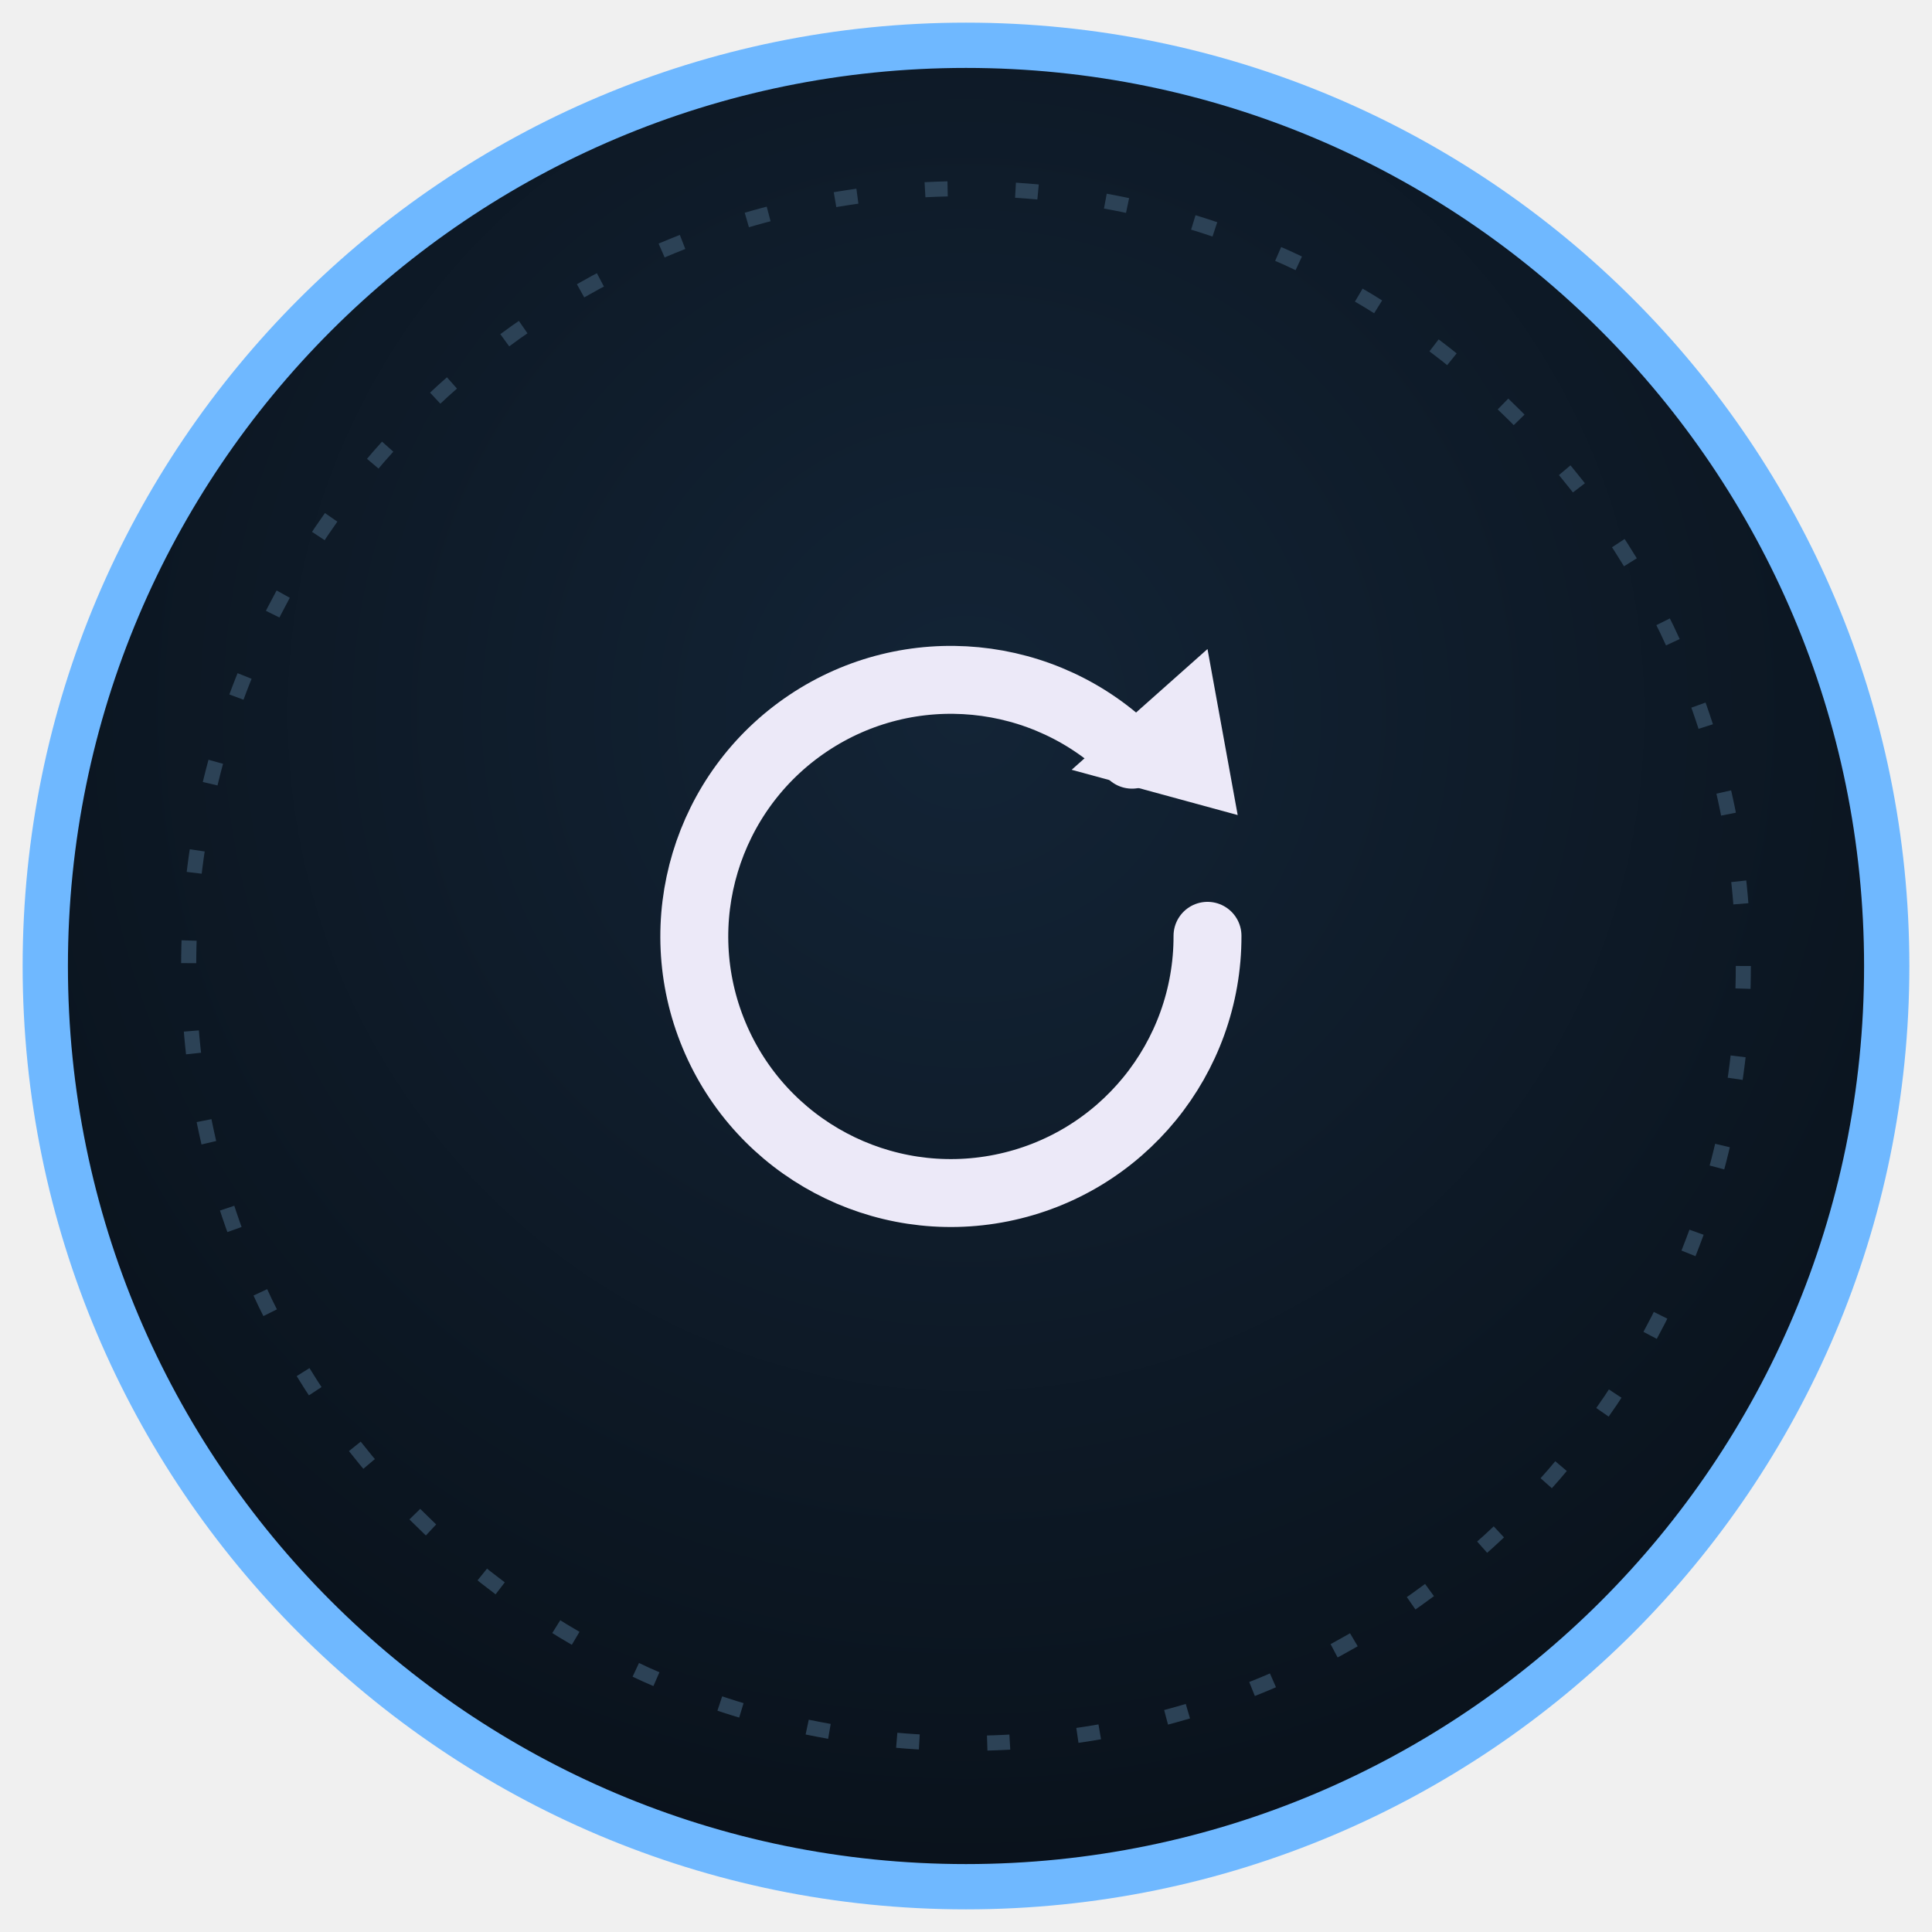
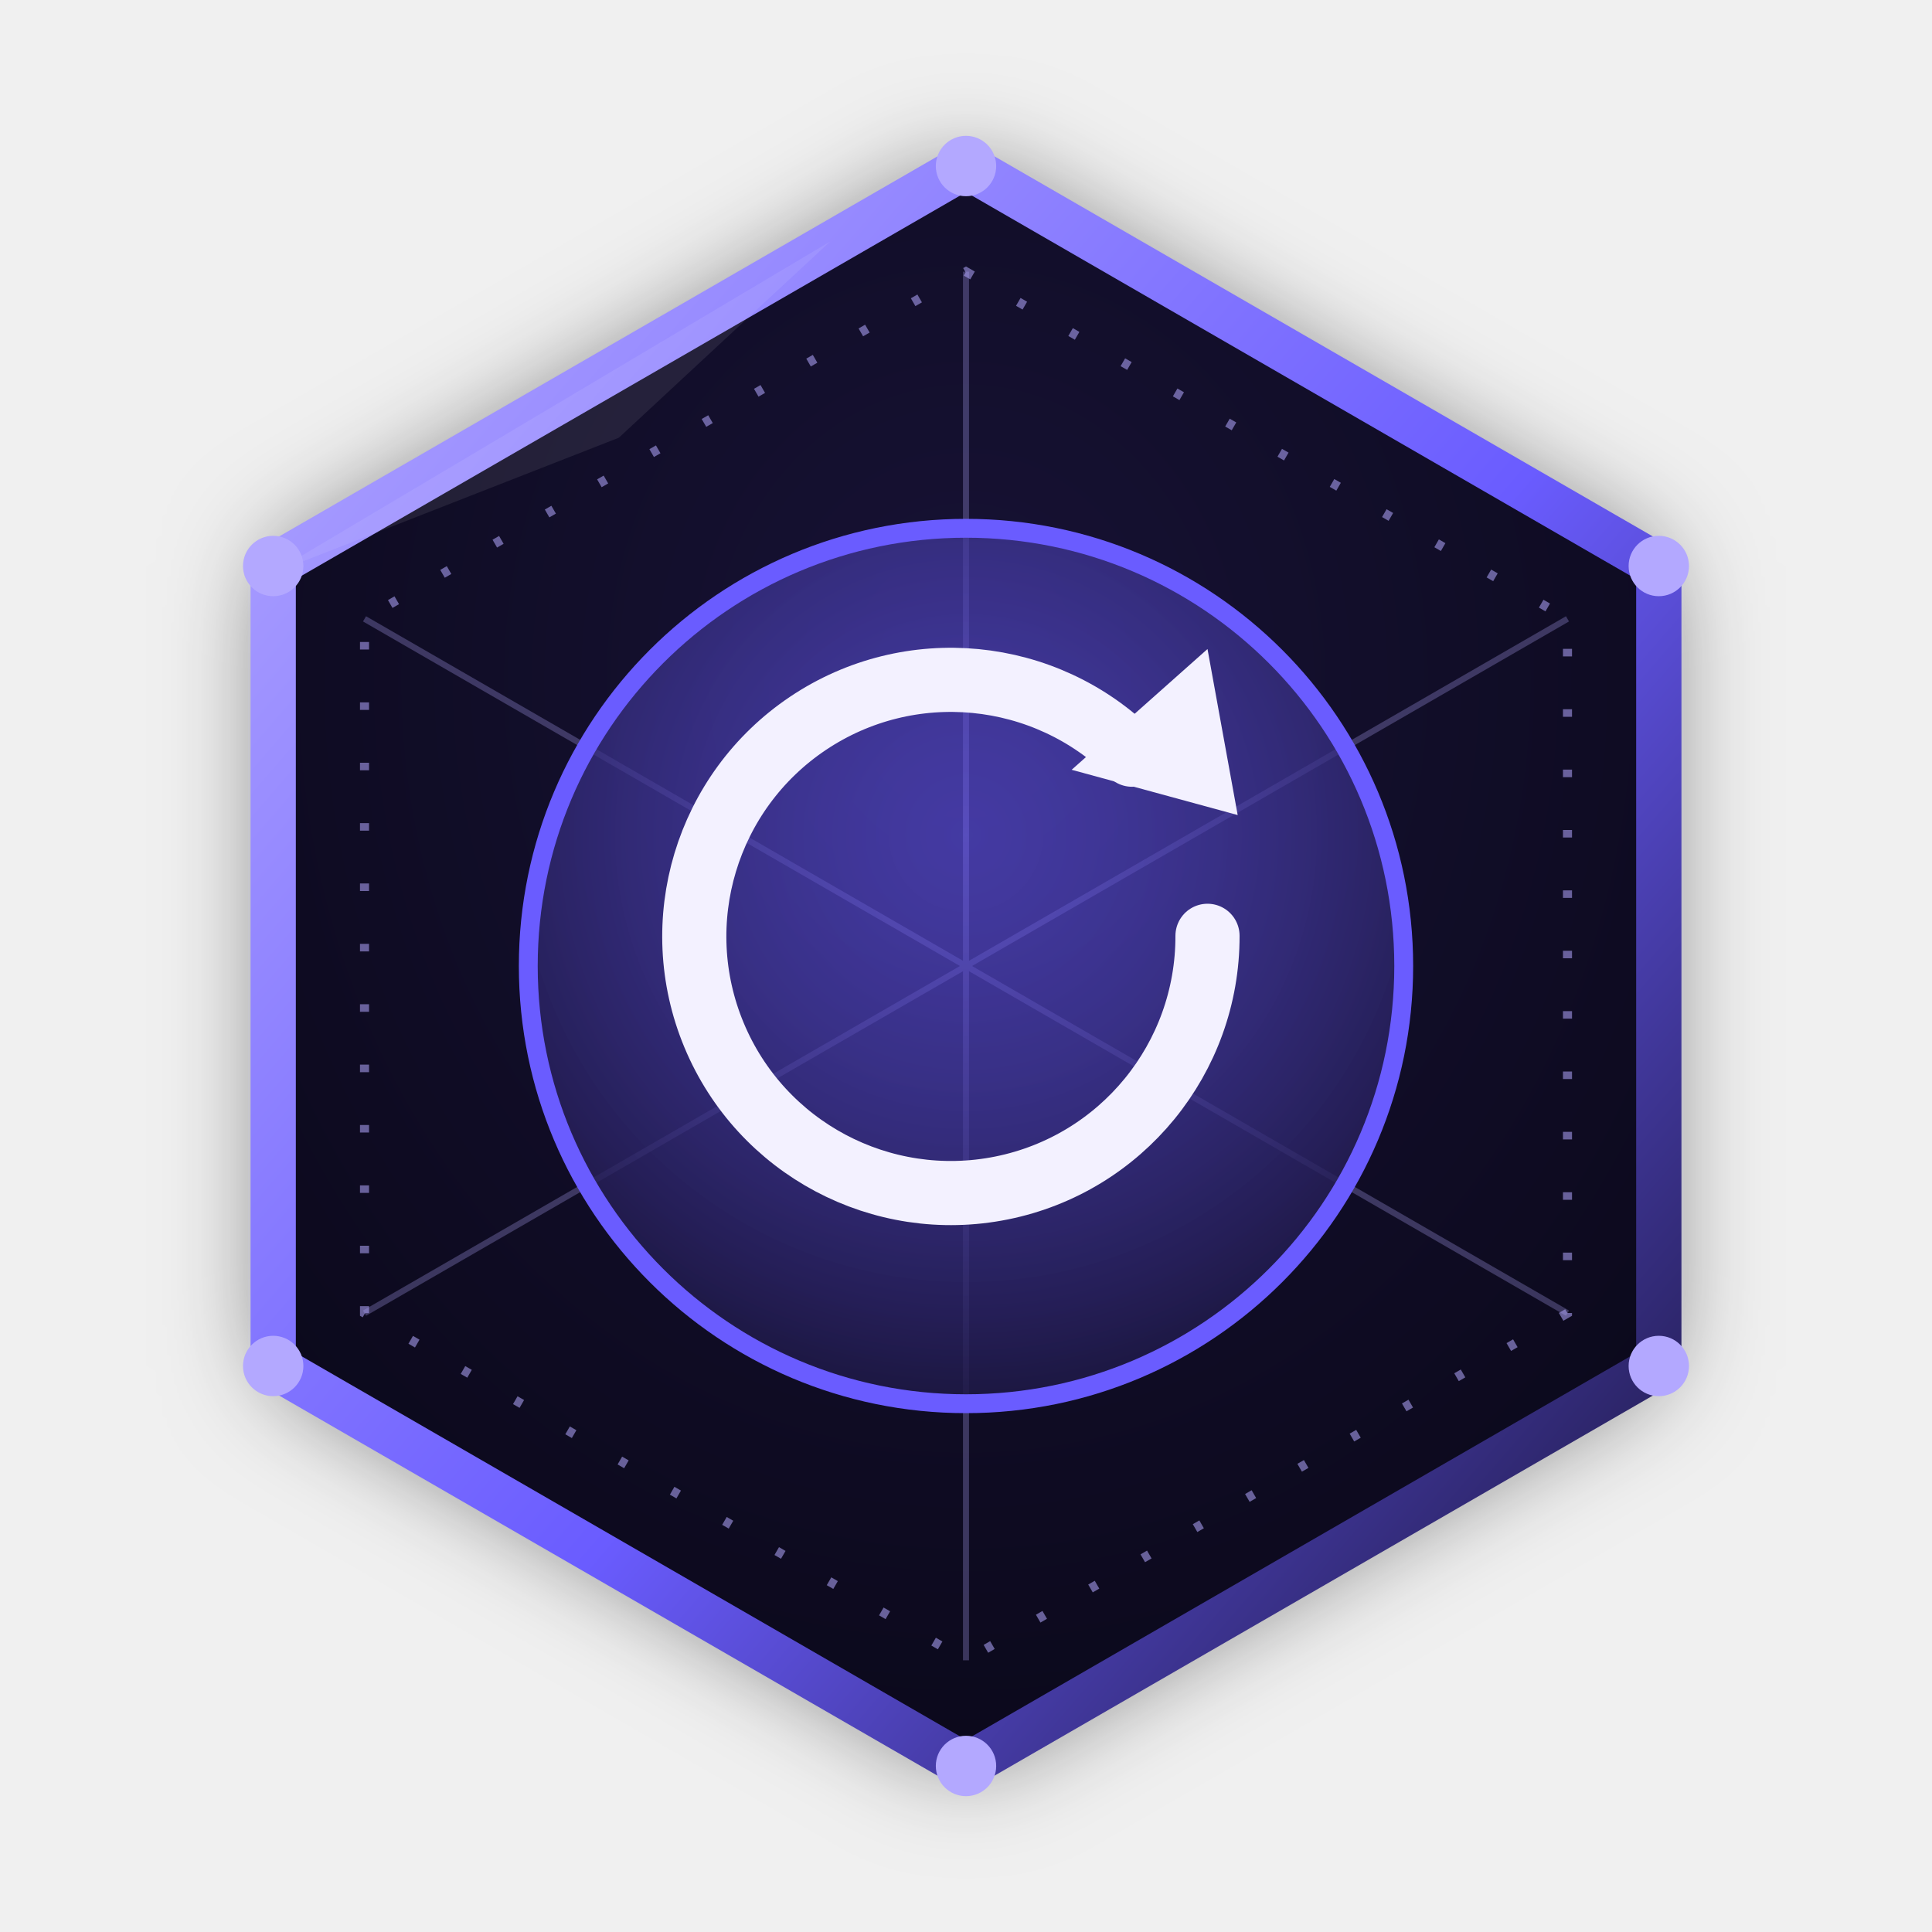
<svg xmlns="http://www.w3.org/2000/svg" viewBox="0 0 256 256">
  <defs>
-     <radialGradient id="bg" cx="50%" cy="36%" r="75%">
-       <stop offset="0%" stop-color="#132436" />
-       <stop offset="100%" stop-color="#080f17" />
+     <radialGradient id="fill" cx="50%" cy="32%" r="75%">
+       <stop offset="0%" stop-color="#171235" />
+       <stop offset="100%" stop-color="#0a0819" />
    </radialGradient>
+     <linearGradient id="border" x1="0%" y1="0%" x2="100%" y2="100%">
+       <stop offset="0%" stop-color="#b3a8ff" />
+       <stop offset="55%" stop-color="#6a5cff" />
+       <stop offset="100%" stop-color="#171235" />
+     </linearGradient>
+     <radialGradient id="medal" cx="50%" cy="35%" r="70%">
+       <stop offset="0%" stop-color="#6a5cff" stop-opacity="0.55" />
+       <stop offset="100%" stop-color="#171235" stop-opacity="0.9" />
+     </radialGradient>
+     <filter id="glow" x="-60%" y="-60%" width="220%" height="220%">
+       <feGaussianBlur stdDeviation="7" result="b" />
+       <feMerge>
+         <feMergeNode in="b" />
+         <feMergeNode in="SourceGraphic" />
+       </feMerge>
+     </filter>
  </defs>
-   <circle cx="128" cy="128" r="122" fill="url(#bg)" stroke="#6fb8ff" stroke-width="6" />
-   <circle cx="128" cy="128" r="103" fill="none" stroke="#2c4256" stroke-width="2" stroke-dasharray="3 9" />
-   <g transform="translate(128 132)">
-     <g fill="none" stroke="#ece9f8" stroke-width="9" stroke-linecap="round" stroke-linejoin="round">
-       <path d="M32 -8a34 34 0 1 1 -10 -24" />
-       <path d="M32 -46l4 22 -22 -6z" fill="#ece9f8" stroke="none" />
-     </g>
+   <path d="M128.0 22.0 L219.8 75.0 L219.8 181.0 L128.0 234.0 L36.2 181.0 L36.2 75.0 Z" fill="#0a0819" opacity="0.55" filter="url(#glow)" />
+   <path d="M128.0 22.0 L219.8 75.0 L219.8 181.0 L128.0 234.0 L36.2 181.0 L36.2 75.0 Z" fill="url(#fill)" stroke="url(#border)" stroke-width="6" stroke-linejoin="round" />
+   <path d="M128.0 36.0 L207.7 82.0 L207.7 174.0 L128.0 220.0 L48.3 174.0 L48.3 82.0 Z" fill="none" stroke="#b3a8ff" stroke-width="1.2" stroke-dasharray="1 7" opacity="0.55" />
+   <g stroke="#b3a8ff" stroke-width="0.8" opacity="0.28">
+     <line x1="128" y1="128" x2="128.0" y2="36.0" />
+     <line x1="128" y1="128" x2="207.7" y2="82.0" />
+     <line x1="128" y1="128" x2="207.7" y2="174.0" />
+     <line x1="128" y1="128" x2="128.0" y2="220.0" />
+     <line x1="128" y1="128" x2="48.3" y2="174.0" />
+     <line x1="128" y1="128" x2="48.3" y2="82.0" />
+   </g>
+   <path d="M36 76 L110 32 L82 58 Z" fill="#ffffff" opacity="0.08" />
+   <circle cx="128" cy="128" r="58" fill="url(#medal)" stroke="#6a5cff" stroke-width="2.5" />
+   <g transform="translate(128 132)" fill="none" stroke="#f3f1ff" stroke-width="8.5" stroke-linecap="round" stroke-linejoin="round">
+     <path d="M32 -8a34 34 0 1 1 -10 -24" />
+     <path d="M32 -46l4 22 -22 -6z" fill="#f3f1ff" stroke="none" />
+   </g>
+   <g>
+     <circle cx="128.0" cy="22.0" r="4" fill="#b3a8ff" />
+     <circle cx="219.8" cy="75.0" r="4" fill="#b3a8ff" />
+     <circle cx="219.8" cy="181.0" r="4" fill="#b3a8ff" />
+     <circle cx="128.0" cy="234.0" r="4" fill="#b3a8ff" />
+     <circle cx="36.2" cy="181.0" r="4" fill="#b3a8ff" />
+     <circle cx="36.2" cy="75.0" r="4" fill="#b3a8ff" />
  </g>
</svg>
